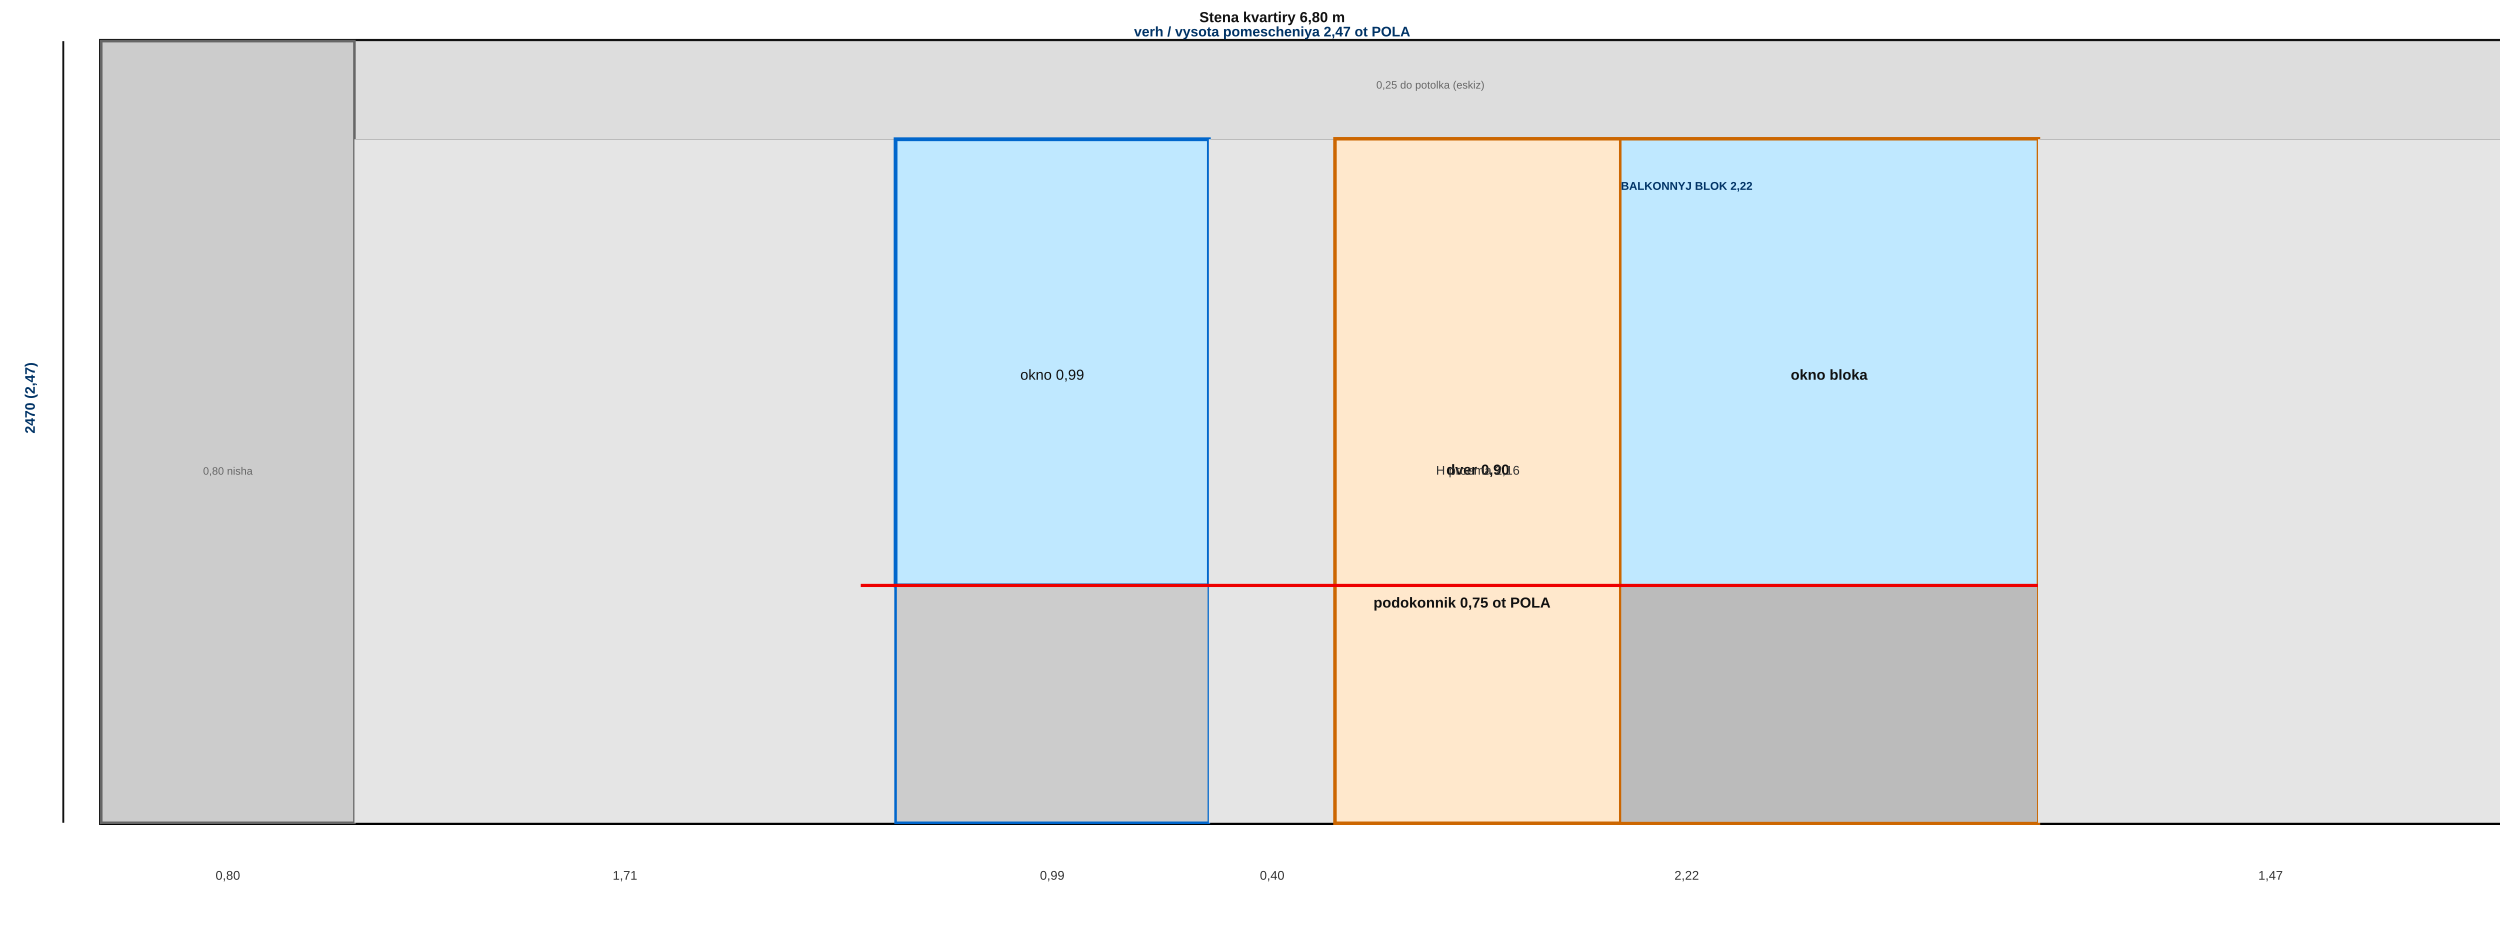
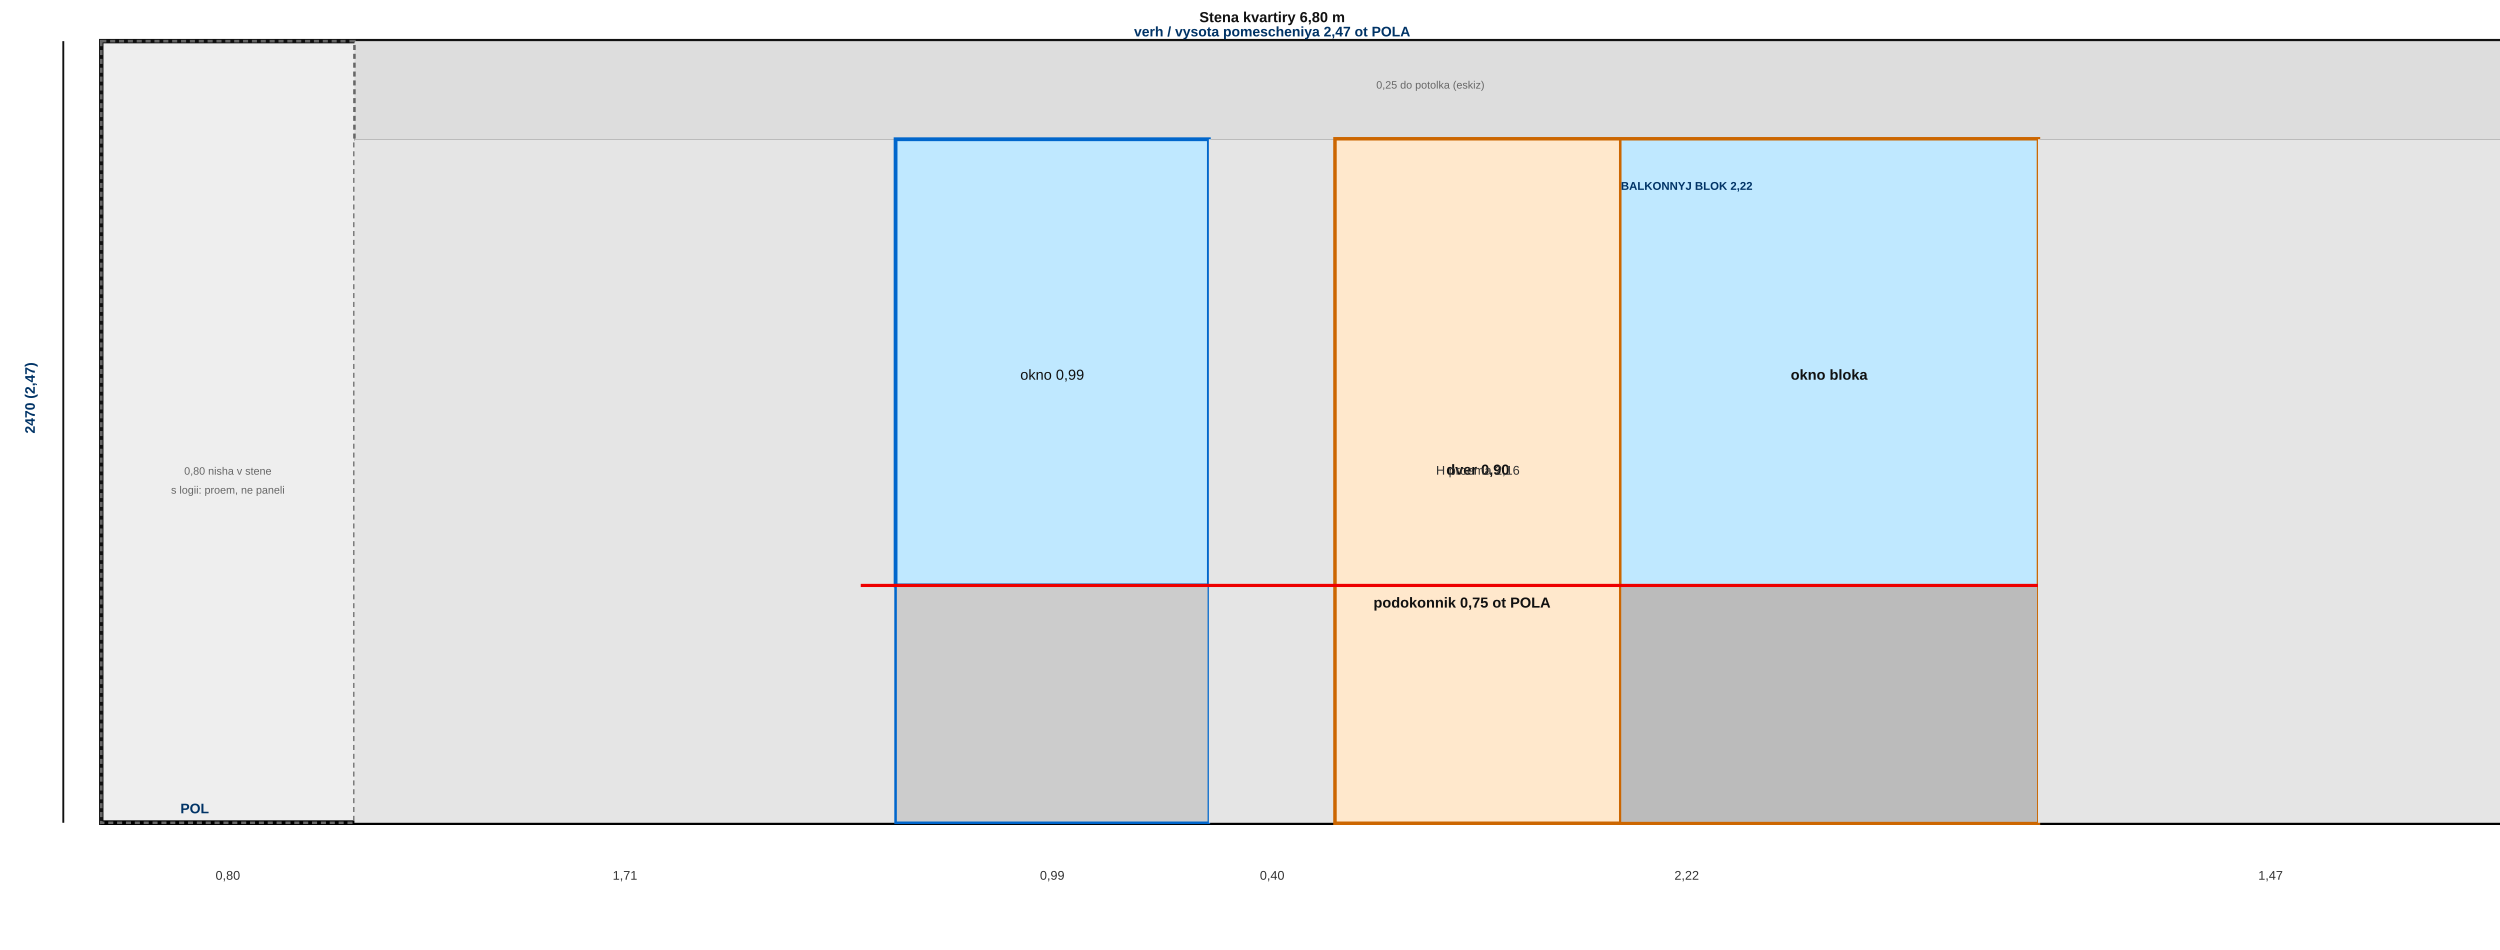
<svg xmlns="http://www.w3.org/2000/svg" viewBox="-320 0 7900 3000" font-family="Arial,sans-serif">
  <style>
    text { font-size: 46px; fill: #111; }
    .dim { font-size: 40px; fill: #333; }
    .lbl { font-size: 36px; fill: #036; font-weight: bold; }
    .sub { font-size: 34px; fill: #666; }
    .h { font-size: 44px; font-weight: bold; fill: #036; }
  </style>
  <text x="3700" y="70" text-anchor="middle" font-size="56" font-weight="bold">Stena kvartiry 6,80 m</text>
  <rect x="0" y="130" width="7590" height="2470" fill="#eee" stroke="#111" stroke-width="14" />
  <line x1="0" y1="2600" x2="7590" y2="2600" stroke="#000" stroke-width="14" />
  <text x="250" y="2570" class="h">POL</text>
  <line x1="0" y1="130" x2="7590" y2="130" stroke="#111" stroke-width="8" />
  <text x="3700" y="115" text-anchor="middle" class="h">verh / vysota pomescheniya 2,47 ot POLA</text>
  <line x1="-120" y1="2600" x2="-120" y2="130" stroke="#111" stroke-width="6" />
  <text x="-210" y="1370" transform="rotate(-90 -210 1370)" class="h">2470 (2,47)</text>
  <line x1="800" y1="440" x2="7590" y2="440" stroke="#000" stroke-width="10" />
  <text x="7400" y="410" class="lbl">peremychka</text>
  <rect x="800" y="130" width="6790" height="310" fill="#ddd" stroke="none" />
  <text x="4200" y="280" text-anchor="middle" class="sub">0,25 do potolka (eskiz)</text>
-   <rect x="0" y="130" width="800" height="2470" fill="#ccc" stroke="#666" stroke-width="8" />
-   <text x="400" y="1500" text-anchor="middle" class="sub">0,80 nisha</text>
+   <rect x="0" y="130" width="800" height="2470" fill="none" stroke="#666" stroke-width="8" stroke-dasharray="16 12" />
+   <text x="400" y="1500" text-anchor="middle" class="sub">0,80 nisha v stene</text>
+   <text x="400" y="1560" text-anchor="middle" class="sub" font-size="30">s logii: proem, ne paneli</text>
  <rect x="800" y="440" width="1710" height="2160" fill="#e5e5e5" />
  <rect x="2510" y="440" width="990" height="1410" fill="#bfe8ff" stroke="#06c" stroke-width="12" />
  <rect x="2510" y="1850" width="990" height="750" fill="#ccc" stroke="#06c" stroke-width="8" />
  <text x="3005" y="1200" text-anchor="middle">okno 0,99</text>
  <rect x="3500" y="440" width="400" height="2160" fill="#e5e5e5" />
  <rect x="3900" y="440" width="2220" height="2160" fill="#f5f5f5" stroke="#c60" stroke-width="14" />
  <rect x="3900" y="440" width="900" height="2160" fill="#ffe8cc" stroke="#c60" stroke-width="8" />
  <text x="4350" y="1500" text-anchor="middle" font-weight="bold">dver 0,90</text>
  <rect x="4800" y="440" width="1320" height="1410" fill="#bfe8ff" stroke="#c60" stroke-width="8" />
  <rect x="4800" y="1850" width="1320" height="750" fill="#bbb" stroke="#c60" stroke-width="6" />
  <text x="5460" y="1200" text-anchor="middle" font-weight="bold">okno bloka</text>
  <text x="5010" y="600" text-anchor="middle" class="lbl">BALKONNYJ BLOK 2,22</text>
  <line x1="2400" y1="1850" x2="6200" y2="1850" stroke="#e00" stroke-width="10" />
  <text x="4300" y="1920" text-anchor="middle" fill="#c00" font-size="44" font-weight="bold">podokonnik 0,75 ot POLA</text>
  <text x="4350" y="1500" text-anchor="middle" class="dim">H proema 2,16</text>
  <rect x="6120" y="440" width="1470" height="2160" fill="#e5e5e5" />
  <text x="400" y="2780" text-anchor="middle" class="dim">0,80</text>
  <text x="1655" y="2780" text-anchor="middle" class="dim">1,71</text>
  <text x="3005" y="2780" text-anchor="middle" class="dim">0,99</text>
  <text x="3700" y="2780" text-anchor="middle" class="dim">0,40</text>
  <text x="5010" y="2780" text-anchor="middle" class="dim">2,22</text>
  <text x="6855" y="2780" text-anchor="middle" class="dim">1,47</text>
</svg>
